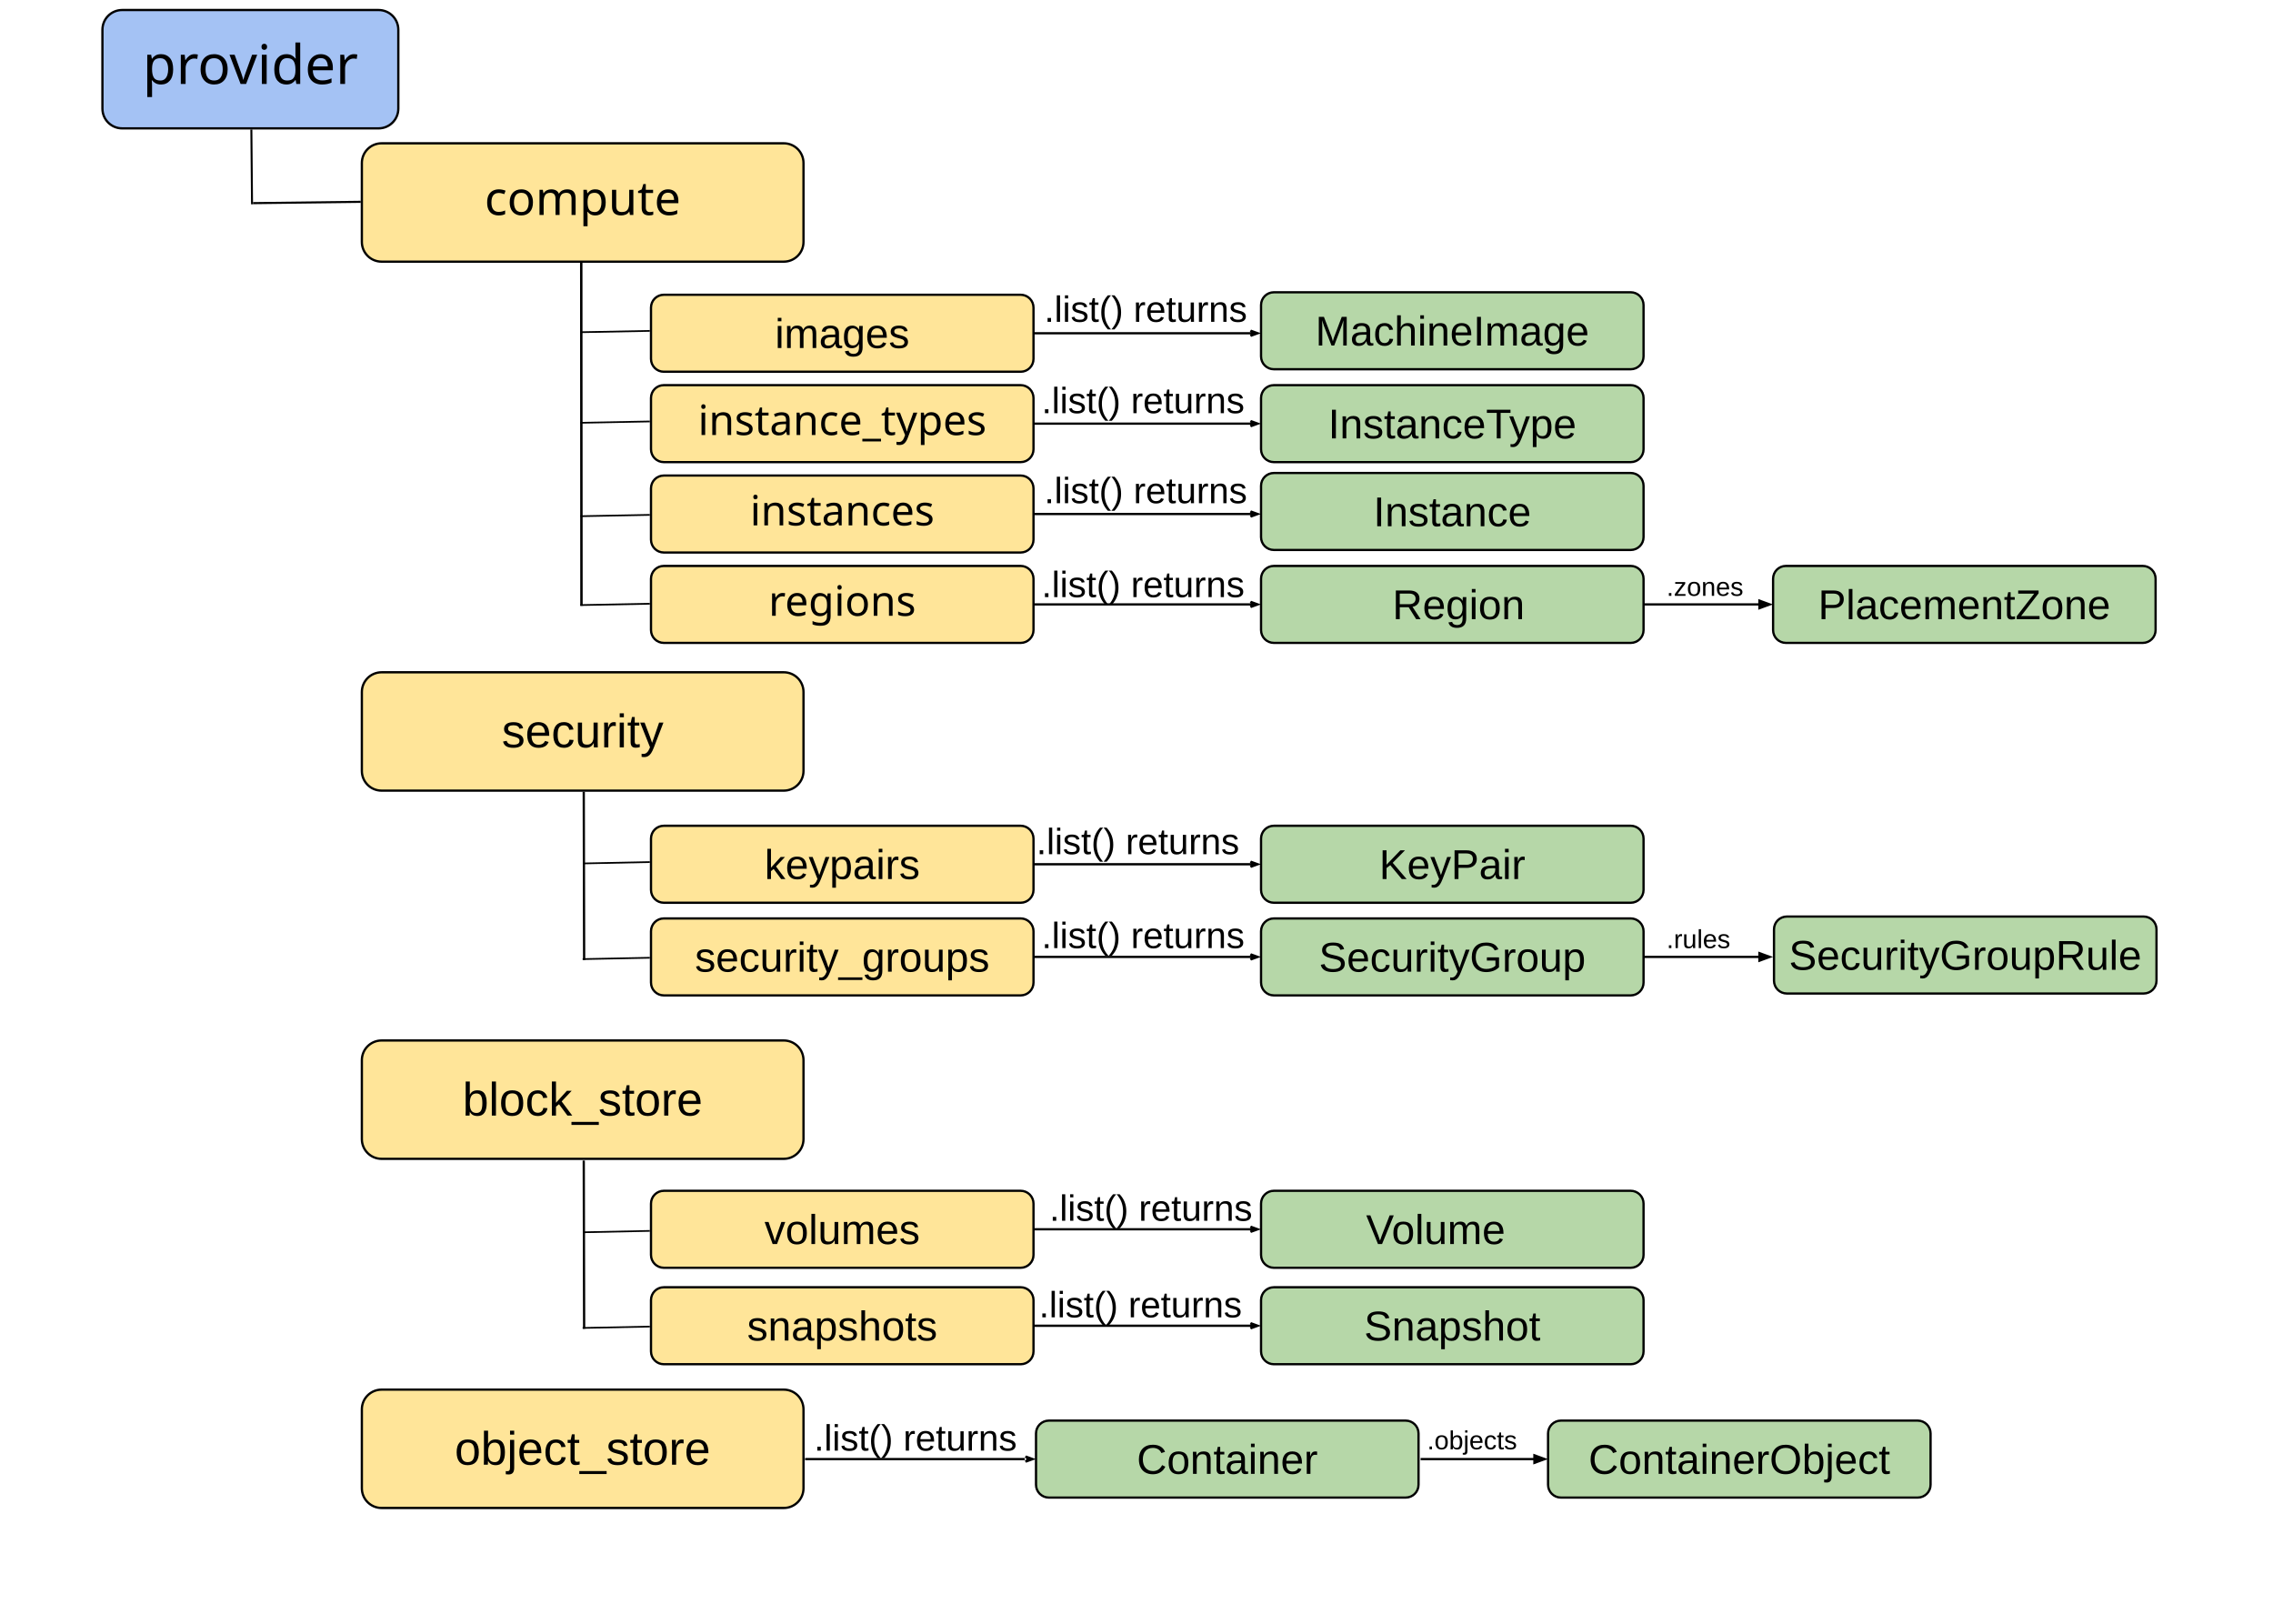
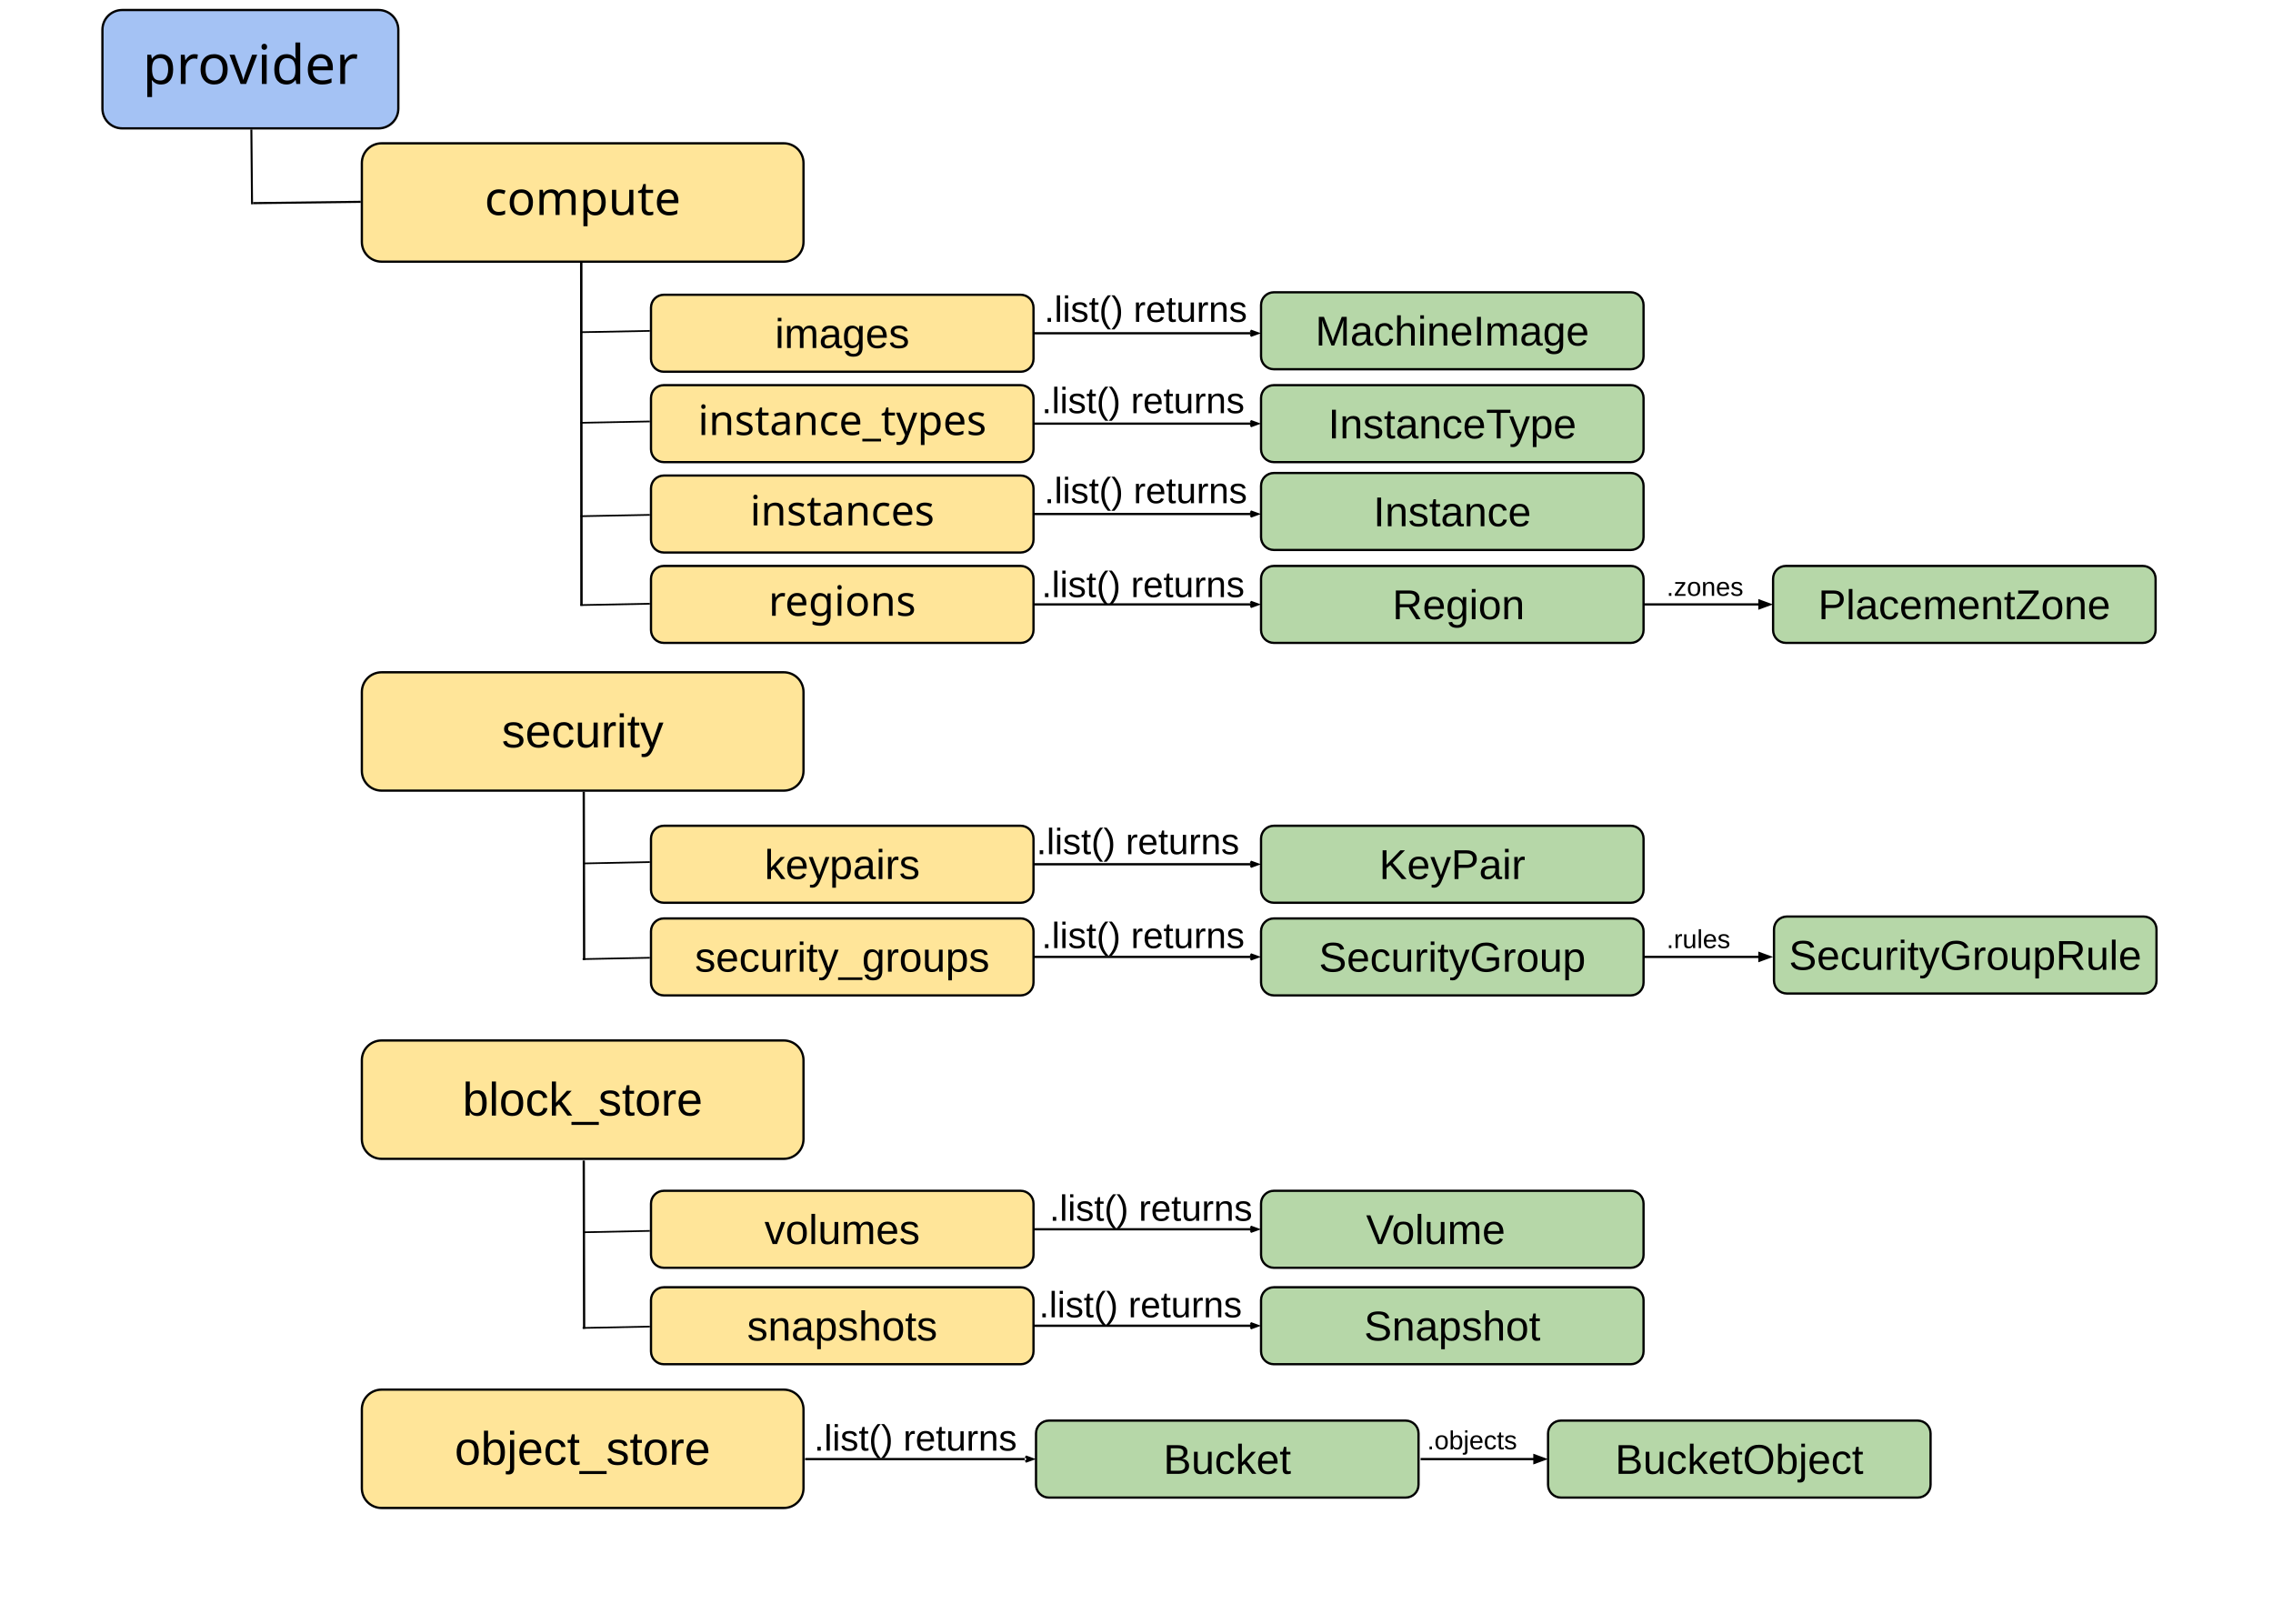
<svg xmlns="http://www.w3.org/2000/svg" xmlns:xlink="http://www.w3.org/1999/xlink" viewBox="0 0 1000 700" width="700" height="500" preserveAspectRatio="xMinYMin meet" id="svg3515" version="1.1">
  <defs id="defs3652" />
  <clipPath id="p.0">
    <path d="m0,0l960,0l0,720l-960,0l0,-720z" clip-rule="nonzero" id="svg_1" />
  </clipPath>
  <path style="fill:#b6d7a8;fill-rule:nonzero" id="svg_46" d="m 554.794,175.074 0,0 c 0,-3.117 2.526,-5.643 5.643,-5.643 l 156.997,0 c 1.497,0 2.932,0.595 3.99,1.653 1.058,1.058 1.653,2.494 1.653,3.99 l 0,22.572 c 0,3.117 -2.526,5.643 -5.643,5.643 l -156.997,0 0,0 c -3.117,0 -5.643,-2.526 -5.643,-5.643 l 0,-22.572 z" />
  <path style="fill:#000000;fill-rule:nonzero" id="svg_48" d="m 610.193,192.22 0,-11.453 1.516,0 0,11.453 -1.516,0 z m 4.008,0 0,-8.297 1.266,0 0,1.172 q 0.906,-1.359 2.641,-1.359 0.75,0 1.375,0.266 0.625,0.266 0.938,0.703 0.312,0.438 0.438,1.047 0.078,0.391 0.078,1.359 l 0,5.109 -1.406,0 0,-5.047 q 0,-0.859 -0.172,-1.281 -0.156,-0.438 -0.578,-0.688 -0.406,-0.25 -0.969,-0.25 -0.906,0 -1.562,0.578 -0.641,0.562 -0.641,2.156 l 0,4.531 -1.406,0 z m 8.336,-2.484 1.391,-0.219 q 0.109,0.844 0.641,1.297 0.547,0.438 1.5,0.438 0.969,0 1.438,-0.391 0.469,-0.406 0.469,-0.938 0,-0.469 -0.406,-0.75 -0.297,-0.188 -1.438,-0.469 -1.547,-0.391 -2.156,-0.672 -0.594,-0.297 -0.906,-0.797 -0.297,-0.5 -0.297,-1.109 0,-0.562 0.25,-1.031 0.25,-0.469 0.688,-0.781 0.328,-0.25 0.891,-0.406 0.578,-0.172 1.219,-0.172 0.984,0 1.719,0.281 0.734,0.281 1.078,0.766 0.359,0.469 0.5,1.281 l -1.375,0.188 q -0.094,-0.641 -0.547,-1 -0.453,-0.359 -1.266,-0.359 -0.969,0 -1.391,0.328 -0.406,0.312 -0.406,0.734 0,0.281 0.172,0.5 0.172,0.219 0.531,0.375 0.219,0.078 1.25,0.359 1.484,0.391 2.078,0.656 0.594,0.25 0.922,0.734 0.344,0.484 0.344,1.203 0,0.703 -0.422,1.328 -0.406,0.609 -1.188,0.953 -0.766,0.344 -1.734,0.344 -1.625,0 -2.469,-0.672 -0.844,-0.672 -1.078,-2 z m 11.625,1.219 0.203,1.25 q -0.594,0.125 -1.062,0.125 -0.766,0 -1.188,-0.234 -0.422,-0.25 -0.594,-0.641 -0.172,-0.406 -0.172,-1.672 l 0,-4.766 -1.031,0 0,-1.094 1.031,0 0,-2.062 1.406,-0.844 0,2.906 1.406,0 0,1.094 -1.406,0 0,4.844 q 0,0.609 0.062,0.781 0.078,0.172 0.25,0.281 0.172,0.094 0.484,0.094 0.234,0 0.609,-0.062 z m 6.789,0.234 q -0.781,0.672 -1.5,0.953 -0.719,0.266 -1.547,0.266 -1.375,0 -2.109,-0.672 -0.734,-0.672 -0.734,-1.703 0,-0.609 0.281,-1.109 0.281,-0.516 0.719,-0.812 0.453,-0.312 1.016,-0.469 0.422,-0.109 1.25,-0.203 1.703,-0.203 2.516,-0.484 0,-0.297 0,-0.375 0,-0.859 -0.391,-1.203 -0.547,-0.484 -1.609,-0.484 -0.984,0 -1.469,0.359 -0.469,0.344 -0.688,1.219 l -1.375,-0.188 q 0.188,-0.875 0.609,-1.422 0.438,-0.547 1.25,-0.828 0.812,-0.297 1.875,-0.297 1.062,0 1.719,0.25 0.672,0.25 0.984,0.625 0.312,0.375 0.438,0.953 0.078,0.359 0.078,1.297 l 0,1.875 q 0,1.969 0.078,2.484 0.094,0.516 0.359,1 l -1.469,0 q -0.219,-0.438 -0.281,-1.031 z m -0.109,-3.141 q -0.766,0.312 -2.297,0.531 -0.875,0.125 -1.234,0.281 -0.359,0.156 -0.562,0.469 -0.188,0.297 -0.188,0.656 0,0.562 0.422,0.938 0.438,0.375 1.25,0.375 0.812,0 1.438,-0.344 0.641,-0.359 0.938,-0.984 0.234,-0.469 0.234,-1.406 l 0,-0.516 z m 3.602,4.172 0,-8.297 1.266,0 0,1.172 q 0.906,-1.359 2.641,-1.359 0.75,0 1.375,0.266 0.625,0.266 0.938,0.703 0.312,0.438 0.438,1.047 0.078,0.391 0.078,1.359 l 0,5.109 -1.406,0 0,-5.047 q 0,-0.859 -0.172,-1.281 -0.156,-0.438 -0.578,-0.688 -0.406,-0.25 -0.969,-0.25 -0.906,0 -1.562,0.578 -0.641,0.562 -0.641,2.156 l 0,4.531 -1.406,0 z m 14.305,-3.047 1.391,0.188 q -0.234,1.422 -1.172,2.234 -0.922,0.812 -2.281,0.812 -1.703,0 -2.75,-1.109 -1.031,-1.125 -1.031,-3.203 0,-1.344 0.438,-2.344 0.453,-1.016 1.359,-1.516 0.922,-0.5 1.984,-0.5 1.359,0 2.219,0.688 0.859,0.672 1.094,1.938 l -1.359,0.203 q -0.203,-0.828 -0.703,-1.25 -0.484,-0.422 -1.188,-0.422 -1.062,0 -1.734,0.766 -0.656,0.75 -0.656,2.406 0,1.672 0.641,2.438 0.641,0.75 1.672,0.75 0.828,0 1.375,-0.5 0.562,-0.516 0.703,-1.578 z m 8.266,0.375 1.453,0.172 q -0.344,1.281 -1.281,1.984 -0.922,0.703 -2.359,0.703 -1.828,0 -2.891,-1.125 -1.062,-1.125 -1.062,-3.141 0,-2.094 1.078,-3.25 1.078,-1.156 2.797,-1.156 1.656,0 2.703,1.141 1.062,1.125 1.062,3.172 0,0.125 0,0.375 l -6.188,0 q 0.078,1.375 0.766,2.109 0.703,0.719 1.734,0.719 0.781,0 1.328,-0.406 0.547,-0.406 0.859,-1.297 z m -4.609,-2.281 4.625,0 q -0.094,-1.047 -0.531,-1.562 -0.672,-0.812 -1.734,-0.812 -0.969,0 -1.641,0.656 -0.656,0.641 -0.719,1.719 z" />
  <path style="fill:#000000;fill-opacity:0;fill-rule:nonzero" id="svg_102" d="m 454.688,146.598 100.095,0" />
  <path style="fill-rule:evenodd;stroke:#000000;stroke-linejoin:round" id="svg_103" d="m 454.688,146.598 96.667,0" />
  <path style="fill:#000000;fill-rule:evenodd;stroke:#000000" id="svg_104" d="m 551.355,146.598 -1.125,1.125 3.09,-1.125 -3.09,-1.125 1.125,1.125 z" />
  <path style="fill:#000000;fill-opacity:0;fill-rule:nonzero" id="svg_107" d="m 454.688,186.359 100.095,0" />
  <path style="fill-rule:evenodd;stroke:#000000;stroke-linejoin:round" id="svg_108" d="m 454.688,186.359 96.667,0" />
  <path style="fill:#000000;fill-rule:evenodd;stroke:#000000" id="svg_109" d="m 551.355,186.359 -1.125,1.125 3.09,-1.125 -3.09,-1.125 1.125,1.125 z" />
  <path style="fill:#000000;fill-opacity:0;fill-rule:nonzero" id="svg_110" d="m 454.688,226.121 100.095,0" />
  <path style="fill-rule:evenodd;stroke:#000000;stroke-linejoin:round" id="svg_111" d="m 454.688,226.121 96.667,0" />
  <path style="fill:#000000;fill-rule:evenodd;stroke:#000000" id="svg_112" d="m 551.355,226.121 -1.125,1.125 3.09,-1.125 -3.09,-1.125 1.125,1.125 z" />
  <path style="fill:#000000;fill-opacity:0;fill-rule:nonzero" id="svg_113" d="m 454.688,265.883 100.095,0" />
  <path style="fill-rule:evenodd;stroke:#000000;stroke-linejoin:round" id="svg_114" d="m 454.688,265.883 96.667,0" />
  <path style="fill:#000000;fill-rule:evenodd;stroke:#000000" id="svg_115" d="m 551.355,265.883 -1.125,1.125 3.09,-1.125 -3.09,-1.125 1.125,1.125 z" />
  <path style="fill:#000000;fill-opacity:0;fill-rule:nonzero" id="svg_116" d="m 454.688,380.187 100.095,0" />
  <path style="fill-rule:evenodd;stroke:#000000;stroke-linejoin:round" id="svg_117" d="m 454.688,380.187 96.667,0" />
  <path style="fill:#000000;fill-rule:evenodd;stroke:#000000" id="svg_118" d="m 551.355,380.187 -1.125,1.125 3.09,-1.125 -3.09,-1.125 1.125,1.125 z" />
  <path style="fill:#000000;fill-opacity:0;fill-rule:nonzero" id="svg_119" d="m 454.688,420.949 100.095,0" />
  <path style="fill-rule:evenodd;stroke:#000000;stroke-linejoin:round" id="svg_120" d="m 454.688,420.949 96.667,0" />
  <path style="fill:#000000;fill-rule:evenodd;stroke:#000000" id="svg_121" d="m 551.355,420.949 -1.125,1.125 3.09,-1.125 -3.09,-1.125 1.125,1.125 z" />
  <path style="fill:#000000;fill-opacity:0;fill-rule:nonzero" id="svg_122" d="m 454.688,540.761 100.095,0" />
  <path style="fill-rule:evenodd;stroke:#000000;stroke-linejoin:round" id="svg_123" d="m 454.688,540.761 96.667,0" />
  <path style="fill:#000000;fill-rule:evenodd;stroke:#000000" id="svg_124" d="m 551.355,540.761 -1.125,1.125 3.09,-1.125 -3.09,-1.125 1.125,1.125 z" />
  <path style="fill:#000000;fill-opacity:0;fill-rule:nonzero" id="svg_125" d="m 454.688,583.198 100.095,0" />
  <path style="fill-rule:evenodd;stroke:#000000;stroke-linejoin:round" id="svg_126" d="m 454.688,583.198 96.667,0" />
  <path style="fill:#000000;fill-rule:evenodd;stroke:#000000" id="svg_127" d="m 551.355,583.198 -1.125,1.125 3.09,-1.125 -3.09,-1.125 1.125,1.125 z" />
  <path style="fill:#000000;fill-opacity:0;fill-rule:nonzero" id="svg_128" d="m 454.688,692.856 100.095,0" />
  <path style="fill:#000000;fill-rule:evenodd;stroke:#000000;stroke-linejoin:round" id="svg_129" d="m 354.188,641.856 96.667,0" />
  <path style="fill:#000000;fill-rule:evenodd;stroke:#000000" id="svg_130" d="m 452.355,641.856 -1.125,1.125 3.09,-1.125 -3.09,-1.125 1.125,1.125 z" />
  <path style="fill:#000000;fill-opacity:0;fill-rule:nonzero" id="svg_147" d="m 723.077,265.883 56.976,0" />
  <path style="fill-rule:evenodd;stroke:#000000;stroke-linejoin:round" id="svg_148" d="m 723.077,265.883 50.976,0" />
  <path style="fill:#000000;fill-rule:evenodd;stroke:#000000" id="svg_149" d="m 774.054,267.535 4.538,-1.652 -4.538,-1.652 0,3.303 z" />
  <path style="fill:#000000;fill-opacity:0;fill-rule:nonzero" id="svg_150" d="m 723.077,420.949 56.976,0" />
  <path style="fill-rule:evenodd;stroke:#000000;stroke-linejoin:round" id="svg_151" d="m 723.077,420.949 50.976,0" />
  <path style="fill:#000000;fill-rule:evenodd;stroke:#000000" id="svg_152" d="m 774.054,422.601 4.538,-1.652 -4.538,-1.652 0,3.303 z" />
  <path style="fill:#000000;fill-opacity:0;fill-rule:nonzero" id="svg_153" d="m 723.089,692.856 56.976,0" />
  <path id="svg_154" d="m 624.99,641.856 50.976,0" style="fill:#000000;fill-rule:evenodd;stroke:#000000;stroke-linejoin:round" />
  <path style="fill:#000000;fill-rule:evenodd;stroke:#000000" id="svg_155" d="m 675.066,643.507 4.538,-1.652 -4.538,-1.652 0,3.303 z" />
  <path style="fill:#b6d7a8;fill-rule:nonzero" id="e22_46" d="m 554.794,175.074 0,0 c 0,-3.117 2.526,-5.643 5.643,-5.643 l 156.997,0 c 1.497,0 2.932,0.595 3.99,1.653 1.058,1.058 1.653,2.494 1.653,3.99 l 0,22.572 c 0,3.117 -2.526,5.643 -5.643,5.643 l -156.997,0 0,0 c -3.117,0 -5.643,-2.526 -5.643,-5.643 l 0,-22.572 z" />
  <text style="font-size:16.07px;font-family:Arial;fill:#000000" font-size="16.07px" id="e9_texte" y="141.577" x="459.401">.list() returns</text>
  <text style="font-size:16.07px;font-family:Arial;fill:#000000" font-size="16.07px" id="e10_texte" y="181.754" x="458.253">.list() returns</text>
  <text style="font-size:16.07px;font-family:Arial;fill:#000000" font-size="16.07px" id="e11_texte" y="221.356" x="459.401">.list() returns</text>
  <text style="font-size:16.07px;font-family:Arial;fill:#000000" font-size="16.07px" id="e12_texte" y="262.68" x="458.253">.list() returns</text>
  <text style="font-size:16.07px;font-family:Arial;fill:#000000" font-size="16.07px" id="e13_texte" y="375.747" x="455.957">.list() returns</text>
  <text style="font-size:16.07px;font-family:Arial;fill:#000000" font-size="16.07px" id="e14_texte" y="417.071" x="458.253">.list() returns</text>
  <text style="font-size:16.07px;font-family:Arial;fill:#000000" font-size="16.07px" id="e15_texte" y="537.026" x="461.697">.list() returns</text>
  <text style="font-size:16.07px;font-family:Arial;fill:#000000" font-size="16.07px" id="e16_texte" y="579.498" x="457.105">.list() returns</text>
  <text style="font-size:16.07px;font-family:Arial;fill:#000000" font-size="16.07px" id="e17_texte" y="638.122" x="358.105">.list() returns</text>
  <text style="font-size:11.479px;font-family:Arial;fill:#000000" font-size="11.479px" id="e18_texte" y="262.105" x="733.173">.zones</text>
  <text style="font-size:11.479px;font-family:Arial;fill:#000000" font-size="11.479px" id="e19_texte" y="417.071" x="733.174">.rules</text>
  <text style="font-size:11.479px;font-family:Arial;fill:#000000" font-size="11.479px" id="e20_texte" y="637.548" x="627.86">.objects</text>
  <a xlink:href="../api_docs/cloud/provider_manager.html#cloudprovider" target="_parent" id="svg_14">
    <path style="fill:#a4c2f4;fill-rule:nonzero;stroke:#000000" id="svg_4" d="m 45.066,13.081 0,0 c 0,-4.792 3.885,-8.677 8.677,-8.677 l 112.819,0 c 2.301,0 4.508,0.914 6.136,2.541 1.627,1.627 2.541,3.834 2.541,6.136 l 0,34.709 c 0,4.792 -3.885,8.677 -8.677,8.677 l -112.819,0 0,0 c -4.792,0 -8.677,-3.885 -8.677,-8.677 l 0,-34.709 z" />
    <text style="font-size:24px;font-family:Sans-serif;text-anchor:middle;fill:#000000;stroke-width:0;stroke-dasharray:none" xml:space="preserve" font-size="24" id="svg_162" y="36.936" x="110.152" stroke-linecap="null" stroke-linejoin="null">provider</text>
  </a>
  <a xlink:href="../api_docs/cloud/services.html#computeservice" target="_parent" id="svg_15">
    <path style="fill:#ffe599;fill-rule:nonzero;stroke:#000000" id="svg_7" d="m 159.199,71.717 0,0 c 0,-4.792 3.885,-8.677 8.677,-8.677 l 176.945,0 c 2.301,0 4.508,0.914 6.136,2.541 1.627,1.627 2.541,3.834 2.541,6.136 l 0,34.709 c 0,4.792 -3.885,8.677 -8.677,8.677 l -176.945,0 c -4.792,0 -8.677,-3.885 -8.677,-8.677 l 0,-34.709 z" />
    <text style="font-size:20.662px;font-family:Sans-serif;text-anchor:middle;fill:#000000;stroke-width:0;stroke-dasharray:none" stroke-linejoin="null" stroke-linecap="null" x="256.349" y="94.571" id="svg_3" font-size="20.662px" xml:space="preserve">compute</text>
  </a>
  <a xlink:href="../api_docs/cloud/services.html#securityservice" target="_parent" id="svg_17">
    <path style="fill:#ffe599;fill-rule:nonzero;stroke:#000000" d="m 159.199,304.414 0,0 c 0,-4.792 3.885,-8.677 8.677,-8.677 l 176.945,0 c 2.301,0 4.508,0.914 6.136,2.541 1.627,1.627 2.541,3.834 2.541,6.136 l 0,34.709 c 0,4.792 -3.885,8.677 -8.677,8.677 l -176.945,0 c -4.792,0 -8.677,-3.885 -8.677,-8.677 l 0,-34.709 z" id="svg_10" />
    <text style="font-size:20.662px;font-family:Arial;fill:#000000" font-size="20.662px" id="e1_texte" y="328.768" x="220.741">security</text>
  </a>
  <a xlink:href="../api_docs/cloud/services.html#blockstoreservice" target="_parent" id="svg_18">
    <path style="fill:#ffe599;fill-rule:nonzero;stroke:#000000" id="svg_13" d="m 159.199,466.383 0,0 c 0,-4.792 3.885,-8.677 8.677,-8.677 l 176.945,0 c 2.301,0 4.508,0.914 6.136,2.542 1.627,1.627 2.541,3.834 2.541,6.136 l 0,34.709 c 0,4.792 -3.885,8.677 -8.677,8.677 l -176.945,0 c -4.792,0 -8.677,-3.885 -8.677,-8.677 l 0,-34.709 z" />
    <text style="font-size:20.662px;font-family:Arial;fill:#000000" font-size="20.662px" id="e2_texte" y="490.738" x="203.491">block_store</text>
  </a>
  <a xlink:href="../api_docs/cloud/services.html#objectstoreservice" target="_parent" id="svg_20">
    <path style="fill:#ffe599;fill-rule:nonzero;stroke:#000000" id="svg_16" d="m 159.199,619.974 0,0 c 0,-4.792 3.885,-8.677 8.677,-8.677 l 176.945,0 c 2.301,0 4.508,0.914 6.136,2.542 1.627,1.627 2.541,3.834 2.541,6.136 l 0,34.709 c 0,4.792 -3.885,8.677 -8.677,8.677 l -176.945,0 c -4.792,0 -8.677,-3.885 -8.677,-8.677 l 0,-34.709 z" />
    <text style="font-size:20.662px;font-family:Arial;fill:#000000" font-size="20.662px" id="e5_texte" y="644.328" x="200.032">object_store</text>
  </a>
  <a xlink:href="../api_docs/cloud/services.html#imageservice" target="_parent" id="svg_21">
    <path style="fill:#ffe599;fill-rule:nonzero;stroke:#000000" id="svg_31" d="m 286.404,135.312 0,0 c 0,-3.117 2.526,-5.643 5.643,-5.643 l 156.997,0 c 1.497,0 2.932,0.595 3.99,1.653 1.058,1.058 1.653,2.494 1.653,3.99 l 0,22.572 c 0,3.117 -2.526,5.643 -5.643,5.643 l -156.997,0 0,0 c -3.117,0 -5.643,-2.526 -5.643,-5.643 l 0,-22.572 z" />
    <text style="font-size:18.366px;font-family:Arial;text-anchor:middle;fill:#000000;stroke-width:0;stroke-dasharray:none" stroke-linejoin="null" stroke-linecap="null" x="370.546" y="153.098" id="svg_5" font-size="18.366px" xml:space="preserve">images</text>
  </a>
  <a xlink:href="../api_docs/cloud/services.html#instancetypesservice" target="_parent" id="svg_23">
    <path style="fill:#ffe599;fill-rule:nonzero;stroke:#000000" id="svg_34" d="m 286.404,175.073 0,0 c 0,-3.117 2.526,-5.643 5.643,-5.643 l 156.997,0 c 1.497,0 2.932,0.595 3.99,1.653 1.058,1.058 1.653,2.494 1.653,3.99 l 0,22.572 c 0,3.117 -2.526,5.643 -5.643,5.643 l -156.997,0 0,0 c -3.117,0 -5.643,-2.526 -5.643,-5.643 l 0,-22.572 z" />
    <text style="font-size:18.366px;font-family:Sans-serif;text-anchor:middle;fill:#000000;stroke-width:0;stroke-dasharray:none" stroke-linejoin="null" stroke-linecap="null" x="370.546" y="191.359" id="svg_6" font-size="18.366px" xml:space="preserve">instance_types</text>
  </a>
  <a xlink:href="../api_docs/cloud/services.html#instanceservice" target="_parent" id="svg_24">
    <path style="fill:#ffe599;fill-rule:nonzero;stroke:#000000" id="svg_37" d="m 286.404,214.835 0,0 c 0,-3.117 2.526,-5.643 5.643,-5.643 l 156.997,0 c 1.497,0 2.932,0.595 3.99,1.653 1.058,1.058 1.653,2.494 1.653,3.99 l 0,22.572 c 0,3.117 -2.526,5.643 -5.643,5.643 l -156.997,0 0,0 c -3.117,0 -5.643,-2.526 -5.643,-5.643 l 0,-22.572 z" />
    <text style="font-size:18.366px;font-family:Sans-serif;text-anchor:middle;fill:#000000;stroke-width:0;stroke-dasharray:none" stroke-linejoin="null" stroke-linecap="null" x="370.546" y="231.121" id="svg_8" font-size="18.366px" xml:space="preserve">instances</text>
  </a>
  <a xlink:href="../api_docs/cloud/services.html#regionservice" target="_parent" id="svg_26">
    <path style="fill:#ffe599;fill-rule:nonzero;stroke:#000000" id="svg_40" d="m 286.404,254.597 0,0 c 0,-3.117 2.526,-5.643 5.643,-5.643 l 156.997,0 c 1.497,0 2.932,0.595 3.99,1.653 1.058,1.058 1.653,2.494 1.653,3.99 l 0,22.572 c 0,3.117 -2.526,5.643 -5.643,5.643 l -156.997,0 0,0 c -3.117,0 -5.643,-2.526 -5.643,-5.643 l 0,-22.572 z" />
    <text style="font-size:18.366px;font-family:Sans-serif;text-anchor:middle;fill:#000000;stroke-width:0;stroke-dasharray:none" stroke-linejoin="null" stroke-linecap="null" x="370.546" y="270.883" id="svg_9" font-size="18.366px" xml:space="preserve">regions</text>
  </a>
  <a xlink:href="../api_docs/cloud/services.html#keypairservice" target="_parent" id="svg_27">
    <path style="fill:#ffe599;fill-rule:nonzero;stroke:#000000" id="svg_28" d="m 286.404,368.901 0,0 c 0,-3.117 2.526,-5.643 5.643,-5.643 l 156.997,0 c 1.497,0 2.932,0.595 3.99,1.653 1.058,1.058 1.653,2.494 1.653,3.99 l 0,22.572 c 0,3.117 -2.526,5.643 -5.643,5.643 l -156.997,0 0,0 c -3.117,0 -5.643,-2.526 -5.643,-5.643 l 0,-22.572 z" />
    <text style="font-size:18.366px;font-family:Arial;fill:#000000" font-size="18.366px" id="e3_texte" y="386.687" x="336.346">keypairs</text>
  </a>
  <a xlink:href="../api_docs/cloud/services.html#securitygroupservice" target="_parent" id="svg_29">
    <path style="fill:#ffe599;fill-rule:nonzero;stroke:#000000" id="svg_43" d="m 286.404,409.663 0,0 c 0,-3.117 2.526,-5.643 5.643,-5.643 l 156.997,0 c 1.497,0 2.932,0.595 3.99,1.653 1.058,1.058 1.653,2.494 1.653,3.99 l 0,22.572 c 0,3.117 -2.526,5.643 -5.643,5.643 l -156.997,0 0,0 c -3.117,0 -5.643,-2.526 -5.643,-5.643 l 0,-22.572 z" />
    <text style="font-size:18.366px;font-family:Arial;fill:#000000" font-size="18.366px" id="e4_texte" y="427.449" x="305.713">security_groups</text>
  </a>
  <a xlink:href="../api_docs/cloud/services.html#volumeservice" target="_parent" id="svg_30">
    <path style="fill:#ffe599;fill-rule:nonzero;stroke:#000000" id="svg_19" d="m 286.404,529.475 0,0 c 0,-3.117 2.526,-5.643 5.643,-5.643 l 156.997,0 c 1.497,0 2.932,0.595 3.99,1.653 1.058,1.058 1.653,2.494 1.653,3.99 l 0,22.572 c 0,3.117 -2.526,5.643 -5.643,5.643 l -156.997,0 0,0 c -3.117,0 -5.643,-2.526 -5.643,-5.643 l 0,-22.572 z" />
    <text style="font-size:18.366px;font-family:Arial;fill:#000000" font-size="18.366px" id="e6_texte" y="547.261" x="336.346">volumes</text>
  </a>
  <a xlink:href="../api_docs/cloud/services.html#snapshotservice" target="_parent" id="svg_32">
    <path style="fill:#ffe599;fill-rule:nonzero;stroke:#000000" id="svg_22" d="m 286.404,571.912 0,0 c 0,-3.117 2.526,-5.643 5.643,-5.643 l 156.997,0 c 1.497,0 2.932,0.594 3.99,1.653 1.058,1.058 1.653,2.494 1.653,3.99 l 0,22.572 c 0,3.117 -2.526,5.643 -5.643,5.643 l -156.997,0 0,0 c -3.117,0 -5.643,-2.526 -5.643,-5.643 l 0,-22.572 z" />
    <text style="font-size:18.366px;font-family:Arial;fill:#000000" font-size="18.366px" id="e7_texte" y="589.698" x="328.679">snapshots</text>
  </a>
-   <a xlink:href="../api_docs/cloud/resources.html#container" target="_parent" id="svg_25">
+   <a xlink:href="../api_docs/cloud/resources.html#bucket" target="_parent" id="svg_25">
    <path style="fill:#b6d7a8;fill-rule:nonzero;stroke:#000000" id="svg_93" d="m 455.794,630.57 0,0 c 0,-3.117 2.526,-5.643 5.643,-5.643 l 156.997,0 c 1.497,0 2.932,0.595 3.99,1.653 1.058,1.058 1.653,2.494 1.653,3.99 l 0,22.572 c 0,3.117 -2.526,5.643 -5.643,5.643 l -156.997,0 0,0 c -3.117,0 -5.643,-2.526 -5.643,-5.643 l 0,-22.572 z" />
-     <text style="font-size:18.366px;font-family:Arial;text-anchor:middle;fill:#000000;stroke-width:0;stroke-dasharray:none" stroke-linejoin="null" stroke-linecap="null" x="539.936" y="648.356" id="e33_5" font-size="18.366px" xml:space="preserve">Container</text>
+     <text style="font-size:18.366px;font-family:Arial;text-anchor:middle;fill:#000000;stroke-width:0;stroke-dasharray:none" stroke-linejoin="null" stroke-linecap="null" x="539.936" y="648.356" id="e33_5" font-size="18.366px" xml:space="preserve">Bucket</text>
  </a>
  <a xlink:href="../api_docs/cloud/resources.html#containerobject" target="_parent" id="svg_33">
    <path style="fill:#b6d7a8;fill-rule:nonzero;stroke:#000000" id="svg_96" d="m 681.066,630.57 0,0 c 0,-3.117 2.526,-5.643 5.643,-5.643 l 156.997,0 c 1.497,0 2.932,0.595 3.99,1.653 1.058,1.058 1.653,2.494 1.653,3.99 l 0,22.572 c 0,3.117 -2.526,5.643 -5.643,5.643 l -156.997,0 0,0 c -3.117,0 -5.643,-2.526 -5.643,-5.643 l 0,-22.572 z" />
-     <text style="font-size:18.366px;font-family:Arial;text-anchor:middle;fill:#000000;stroke-width:0;stroke-dasharray:none" stroke-linejoin="null" stroke-linecap="null" x="765.207" y="648.356" id="e34_5" font-size="18.366px" xml:space="preserve">ContainerObject</text>
+     <text style="font-size:18.366px;font-family:Arial;text-anchor:middle;fill:#000000;stroke-width:0;stroke-dasharray:none" stroke-linejoin="null" stroke-linecap="null" x="765.207" y="648.356" id="e34_5" font-size="18.366px" xml:space="preserve">BucketObject</text>
  </a>
  <a xlink:href="../api_docs/cloud/resources.html#securitygrouprule" target="_parent" id="svg_35">
    <path style="fill:#b6d7a8;fill-rule:nonzero;stroke:#000000" id="svg_12" d="m 780.466,408.833 0,0 c 0,-3.117 2.526,-5.643 5.643,-5.643 l 156.997,0 c 1.497,0 2.932,0.595 3.99,1.653 1.058,1.058 1.653,2.494 1.653,3.99 l 0,22.572 c 0,3.117 -2.526,5.643 -5.643,5.643 l -156.997,0 0,0 c -3.117,0 -5.643,-2.526 -5.643,-5.643 l 0,-22.572 z" />
    <text style="font-size:18.366px;font-family:Arial;text-anchor:middle;fill:#000000;stroke-width:0;stroke-dasharray:none" stroke-linejoin="null" stroke-linecap="null" x="864.608" y="426.619" id="e36_5" font-size="18.366px" xml:space="preserve">SecurityGroupRule</text>
  </a>
  <a xlink:href="../api_docs/cloud/resources.html#securitygroup" target="_parent" id="svg_36">
    <path style="fill:#b6d7a8;fill-rule:nonzero;stroke:#000000" id="svg_61" d="m 554.794,409.663 0,0 c 0,-3.117 2.526,-5.643 5.643,-5.643 l 156.997,0 c 1.497,0 2.932,0.595 3.99,1.653 1.058,1.058 1.653,2.494 1.653,3.99 l 0,22.572 c 0,3.117 -2.526,5.643 -5.643,5.643 l -156.997,0 0,0 c -3.117,0 -5.643,-2.526 -5.643,-5.643 l 0,-22.572 z" />
    <text style="font-size:18.366px;font-family:Arial;text-anchor:middle;fill:#000000;stroke-width:0;stroke-dasharray:none" stroke-linejoin="null" stroke-linecap="null" x="638.936" y="427.449" id="e30_5" font-size="18.366px" xml:space="preserve">SecurityGroup</text>
  </a>
  <a xlink:href="../api_docs/cloud/resources.html#snapshot" target="_parent" id="svg_38">
    <path style="fill:#b6d7a8;fill-rule:nonzero;stroke:#000000" id="svg_58" d="m 554.794,571.912 0,0 c 0,-3.117 2.526,-5.643 5.643,-5.643 l 156.997,0 c 1.497,0 2.932,0.594 3.99,1.653 1.058,1.058 1.653,2.494 1.653,3.99 l 0,22.572 c 0,3.117 -2.526,5.643 -5.643,5.643 l -156.997,0 0,0 c -3.117,0 -5.643,-2.526 -5.643,-5.643 l 0,-22.572 z" />
    <text style="font-size:18.366px;font-family:Arial;text-anchor:middle;fill:#000000;stroke-width:0;stroke-dasharray:none" stroke-linejoin="null" stroke-linecap="null" x="638.936" y="589.698" id="e32_5" font-size="18.366px" xml:space="preserve">Snapshot</text>
  </a>
  <a xlink:href="../api_docs/cloud/resources.html#volume" target="_parent" id="svg_39">
    <path style="fill:#b6d7a8;fill-rule:nonzero;stroke:#000000" id="svg_55" d="m 554.794,529.475 0,0 c 0,-3.117 2.526,-5.643 5.643,-5.643 l 156.997,0 c 1.497,0 2.932,0.595 3.99,1.653 1.058,1.058 1.653,2.494 1.653,3.99 l 0,22.572 c 0,3.117 -2.526,5.643 -5.643,5.643 l -156.997,0 0,0 c -3.117,0 -5.643,-2.526 -5.643,-5.643 l 0,-22.572 z" />
    <text style="font-size:18.366px;font-family:Arial;text-anchor:middle;fill:#000000;stroke-width:0;stroke-dasharray:none" stroke-linejoin="null" stroke-linecap="null" x="631.646" y="547.261" id="e31_5" font-size="18.366px" xml:space="preserve">Volume</text>
  </a>
  <a xlink:href="../api_docs/cloud/resources.html#keypair" target="_parent" id="svg_41">
    <path style="fill:#b6d7a8;fill-rule:nonzero;stroke:#000000" id="svg_99" d="m 554.794,368.901 0,0 c 0,-3.117 2.526,-5.643 5.643,-5.643 l 156.997,0 c 1.497,0 2.932,0.595 3.99,1.653 1.058,1.058 1.653,2.494 1.653,3.99 l 0,22.572 c 0,3.117 -2.526,5.643 -5.643,5.643 l -156.997,0 0,0 c -3.117,0 -5.643,-2.526 -5.643,-5.643 l 0,-22.572 z" />
    <text style="font-size:18.366px;font-family:Arial;text-anchor:middle;fill:#000000;stroke-width:0;stroke-dasharray:none" stroke-linejoin="null" stroke-linecap="null" x="638.936" y="386.687" id="e29_5" font-size="18.366px" xml:space="preserve">KeyPair</text>
  </a>
  <a xlink:href="../api_docs/cloud/resources.html#placementzone" target="_parent" id="svg_42">
    <path style="fill:#b6d7a8;fill-rule:nonzero;stroke:#000000" id="svg_87" d="m 780.066,254.597 0,0 c 0,-3.117 2.526,-5.643 5.643,-5.643 l 156.997,0 c 1.497,0 2.932,0.595 3.99,1.653 1.058,1.058 1.653,2.494 1.653,3.99 l 0,22.572 c 0,3.117 -2.526,5.643 -5.643,5.643 l -156.997,0 0,0 c -3.117,0 -5.643,-2.526 -5.643,-5.643 l 0,-22.572 z" />
    <text style="font-size:18.366px;font-family:Arial;text-anchor:middle;fill:#000000;stroke-width:0;stroke-dasharray:none" stroke-linejoin="null" stroke-linecap="null" x="864.207" y="272.383" id="e35_5" font-size="18.366px" xml:space="preserve">PlacementZone</text>
  </a>
  <a xlink:href="../api_docs/cloud/resources.html#region" target="_parent" id="svg_44">
    <path style="fill:#b6d7a8;fill-rule:nonzero;stroke:#000000" id="svg_64" d="m 554.794,254.597 0,0 c 0,-3.117 2.526,-5.643 5.643,-5.643 l 156.997,0 c 1.497,0 2.932,0.595 3.99,1.653 1.058,1.058 1.653,2.494 1.653,3.99 l 0,22.572 c 0,3.117 -2.526,5.643 -5.643,5.643 l -156.997,0 0,0 c -3.117,0 -5.643,-2.526 -5.643,-5.643 l 0,-22.572 z" />
    <text style="font-size:18.366px;font-family:Arial;text-anchor:middle;fill:#000000;stroke-width:0;stroke-dasharray:none" stroke-linejoin="null" stroke-linecap="null" x="641.702" y="272.383" id="e28_5" font-size="18.366px" xml:space="preserve">Region</text>
  </a>
  <a xlink:href="../api_docs/cloud/resources.html#instance" target="_parent" id="svg_45">
    <path style="fill:#b6d7a8;fill-rule:nonzero;stroke:#000000" id="svg_11" d="m 554.794,213.714 0,0 c 0,-3.117 2.527,-5.643 5.643,-5.643 l 156.998,0 c 1.497,0 2.932,0.595 3.99,1.653 1.058,1.058 1.653,2.494 1.653,3.99 l 0,22.572 c 0,3.117 -2.527,5.643 -5.643,5.643 l -156.998,0 0,0 c -3.116,0 -5.643,-2.526 -5.643,-5.643 l 0,-22.572 z" />
    <text style="font-size:18.366px;font-family:Arial;text-anchor:middle;fill:#000000;stroke-width:0;stroke-dasharray:none" stroke-linejoin="null" stroke-linecap="null" x="638.936" y="231.5" id="e27_5" font-size="18.366px" xml:space="preserve">Instance</text>
  </a>
  <a xlink:href="../api_docs/cloud/resources.html#instancetype" target="_parent" id="svg_47">
    <path style="fill:#b6d7a8;fill-rule:nonzero;stroke:#000000" id="e24_46" d="m 554.794,175.074 0,0 c 0,-3.117 2.526,-5.643 5.643,-5.643 l 156.997,0 c 1.497,0 2.932,0.595 3.99,1.653 1.058,1.058 1.653,2.494 1.653,3.99 l 0,22.572 c 0,3.117 -2.526,5.643 -5.643,5.643 l -156.997,0 0,0 c -3.117,0 -5.643,-2.526 -5.643,-5.643 l 0,-22.572 z" />
    <text style="font-size:18.366px;font-family:Arial;text-anchor:middle;fill:#000000;stroke-width:0;stroke-dasharray:none" stroke-linejoin="null" stroke-linecap="null" x="638.936" y="192.86" id="e26_5" font-size="18.366px" xml:space="preserve">InstanceType</text>
  </a>
  <a xlink:href="../api_docs/cloud/resources.html#machineimage" target="_parent" id="svg_49">
    <path style="fill:#b6d7a8;fill-rule:nonzero;stroke:#000000" id="svg_2" d="m 554.794,134.214 0,0 c 0,-3.117 2.526,-5.643 5.643,-5.643 l 156.997,0 c 1.497,0 2.932,0.595 3.99,1.653 1.058,1.058 1.653,2.494 1.653,3.99 l 0,22.572 c 0,3.117 -2.527,5.643 -5.643,5.643 l -156.997,0 0,0 c -3.117,0 -5.643,-2.526 -5.643,-5.643 l 0,-22.572 z" />
    <text style="font-size:18.366px;font-family:Arial;text-anchor:middle;fill:#000000;stroke-width:0;stroke-dasharray:none" stroke-linejoin="null" stroke-linecap="null" x="638.936" y="152" id="e25_5" font-size="18.366px" xml:space="preserve">MachineImage</text>
  </a>
  <g id="g3928">
    <path id="path3922" d="m 110.588,56.971 0.291,32.887" style="fill:none;fill-rule:evenodd;stroke:#000000;stroke-width:0.871px;stroke-linecap:butt;stroke-linejoin:miter;stroke-opacity:1" />
    <path id="path3924" d="m 111.321,89.36 47.37,-0.579" style="fill:none;fill-rule:evenodd;stroke:#000000;stroke-width:0.923px;stroke-linecap:butt;stroke-linejoin:miter;stroke-opacity:1" />
  </g>
  <path style="fill:none;fill-rule:evenodd;stroke:#000000;stroke-width:0.747px;stroke-linecap:butt;stroke-linejoin:miter;stroke-opacity:1" d="m 255.326,146.141 30.566,-0.587" id="path3924-6" />
  <path style="fill:none;fill-rule:evenodd;stroke:#000000;stroke-width:0.747px;stroke-linecap:butt;stroke-linejoin:miter;stroke-opacity:1" d="m 255.331,185.986 30.566,-0.587" id="path3924-6-7" />
  <path style="fill:none;fill-rule:evenodd;stroke:#000000;stroke-width:0.747px;stroke-linecap:butt;stroke-linejoin:miter;stroke-opacity:1" d="m 255.331,227.082 30.566,-0.587" id="path3924-6-1" />
  <path style="fill:none;fill-rule:evenodd;stroke:#000000;stroke-width:0.747px;stroke-linecap:butt;stroke-linejoin:miter;stroke-opacity:1" d="m 255.331,266.176 30.566,-0.587" id="path3924-6-8" />
  <path style="fill:none;fill-rule:evenodd;stroke:#000000;stroke-width:1.066px;stroke-linecap:butt;stroke-linejoin:miter;stroke-opacity:1" d="m 255.721,115.603 0.095,150.886" id="path3922-6" />
  <path style="fill:none;fill-rule:evenodd;stroke:#000000;stroke-width:0.735px;stroke-linecap:butt;stroke-linejoin:miter;stroke-opacity:1" d="m 256.911,379.82 28.986,-0.599" id="path3924-6-4" />
  <path style="fill:none;fill-rule:evenodd;stroke:#000000;stroke-width:0.739px;stroke-linecap:butt;stroke-linejoin:miter;stroke-opacity:1" d="m 256.331,421.913 29.566,-0.595" id="path3924-6-7-8" />
  <path style="fill:none;fill-rule:evenodd;stroke:#000000;stroke-width:0.993px;stroke-linecap:butt;stroke-linejoin:miter;stroke-opacity:1" d="m 256.82,348.284 0.168,73.998" id="path3922-6-4" />
  <path style="fill:none;fill-rule:evenodd;stroke:#000000;stroke-width:0.735px;stroke-linecap:butt;stroke-linejoin:miter;stroke-opacity:1" d="m 256.911,542.069 28.986,-0.599" id="path3924-6-4-8" />
  <path style="fill:none;fill-rule:evenodd;stroke:#000000;stroke-width:0.739px;stroke-linecap:butt;stroke-linejoin:miter;stroke-opacity:1" d="m 256.331,584.162 29.566,-0.595" id="path3924-6-7-8-2" />
  <path style="fill:none;fill-rule:evenodd;stroke:#000000;stroke-width:0.993px;stroke-linecap:butt;stroke-linejoin:miter;stroke-opacity:1" d="m 256.82,510.533 0.168,73.998" id="path3922-6-4-3" />
</svg>
